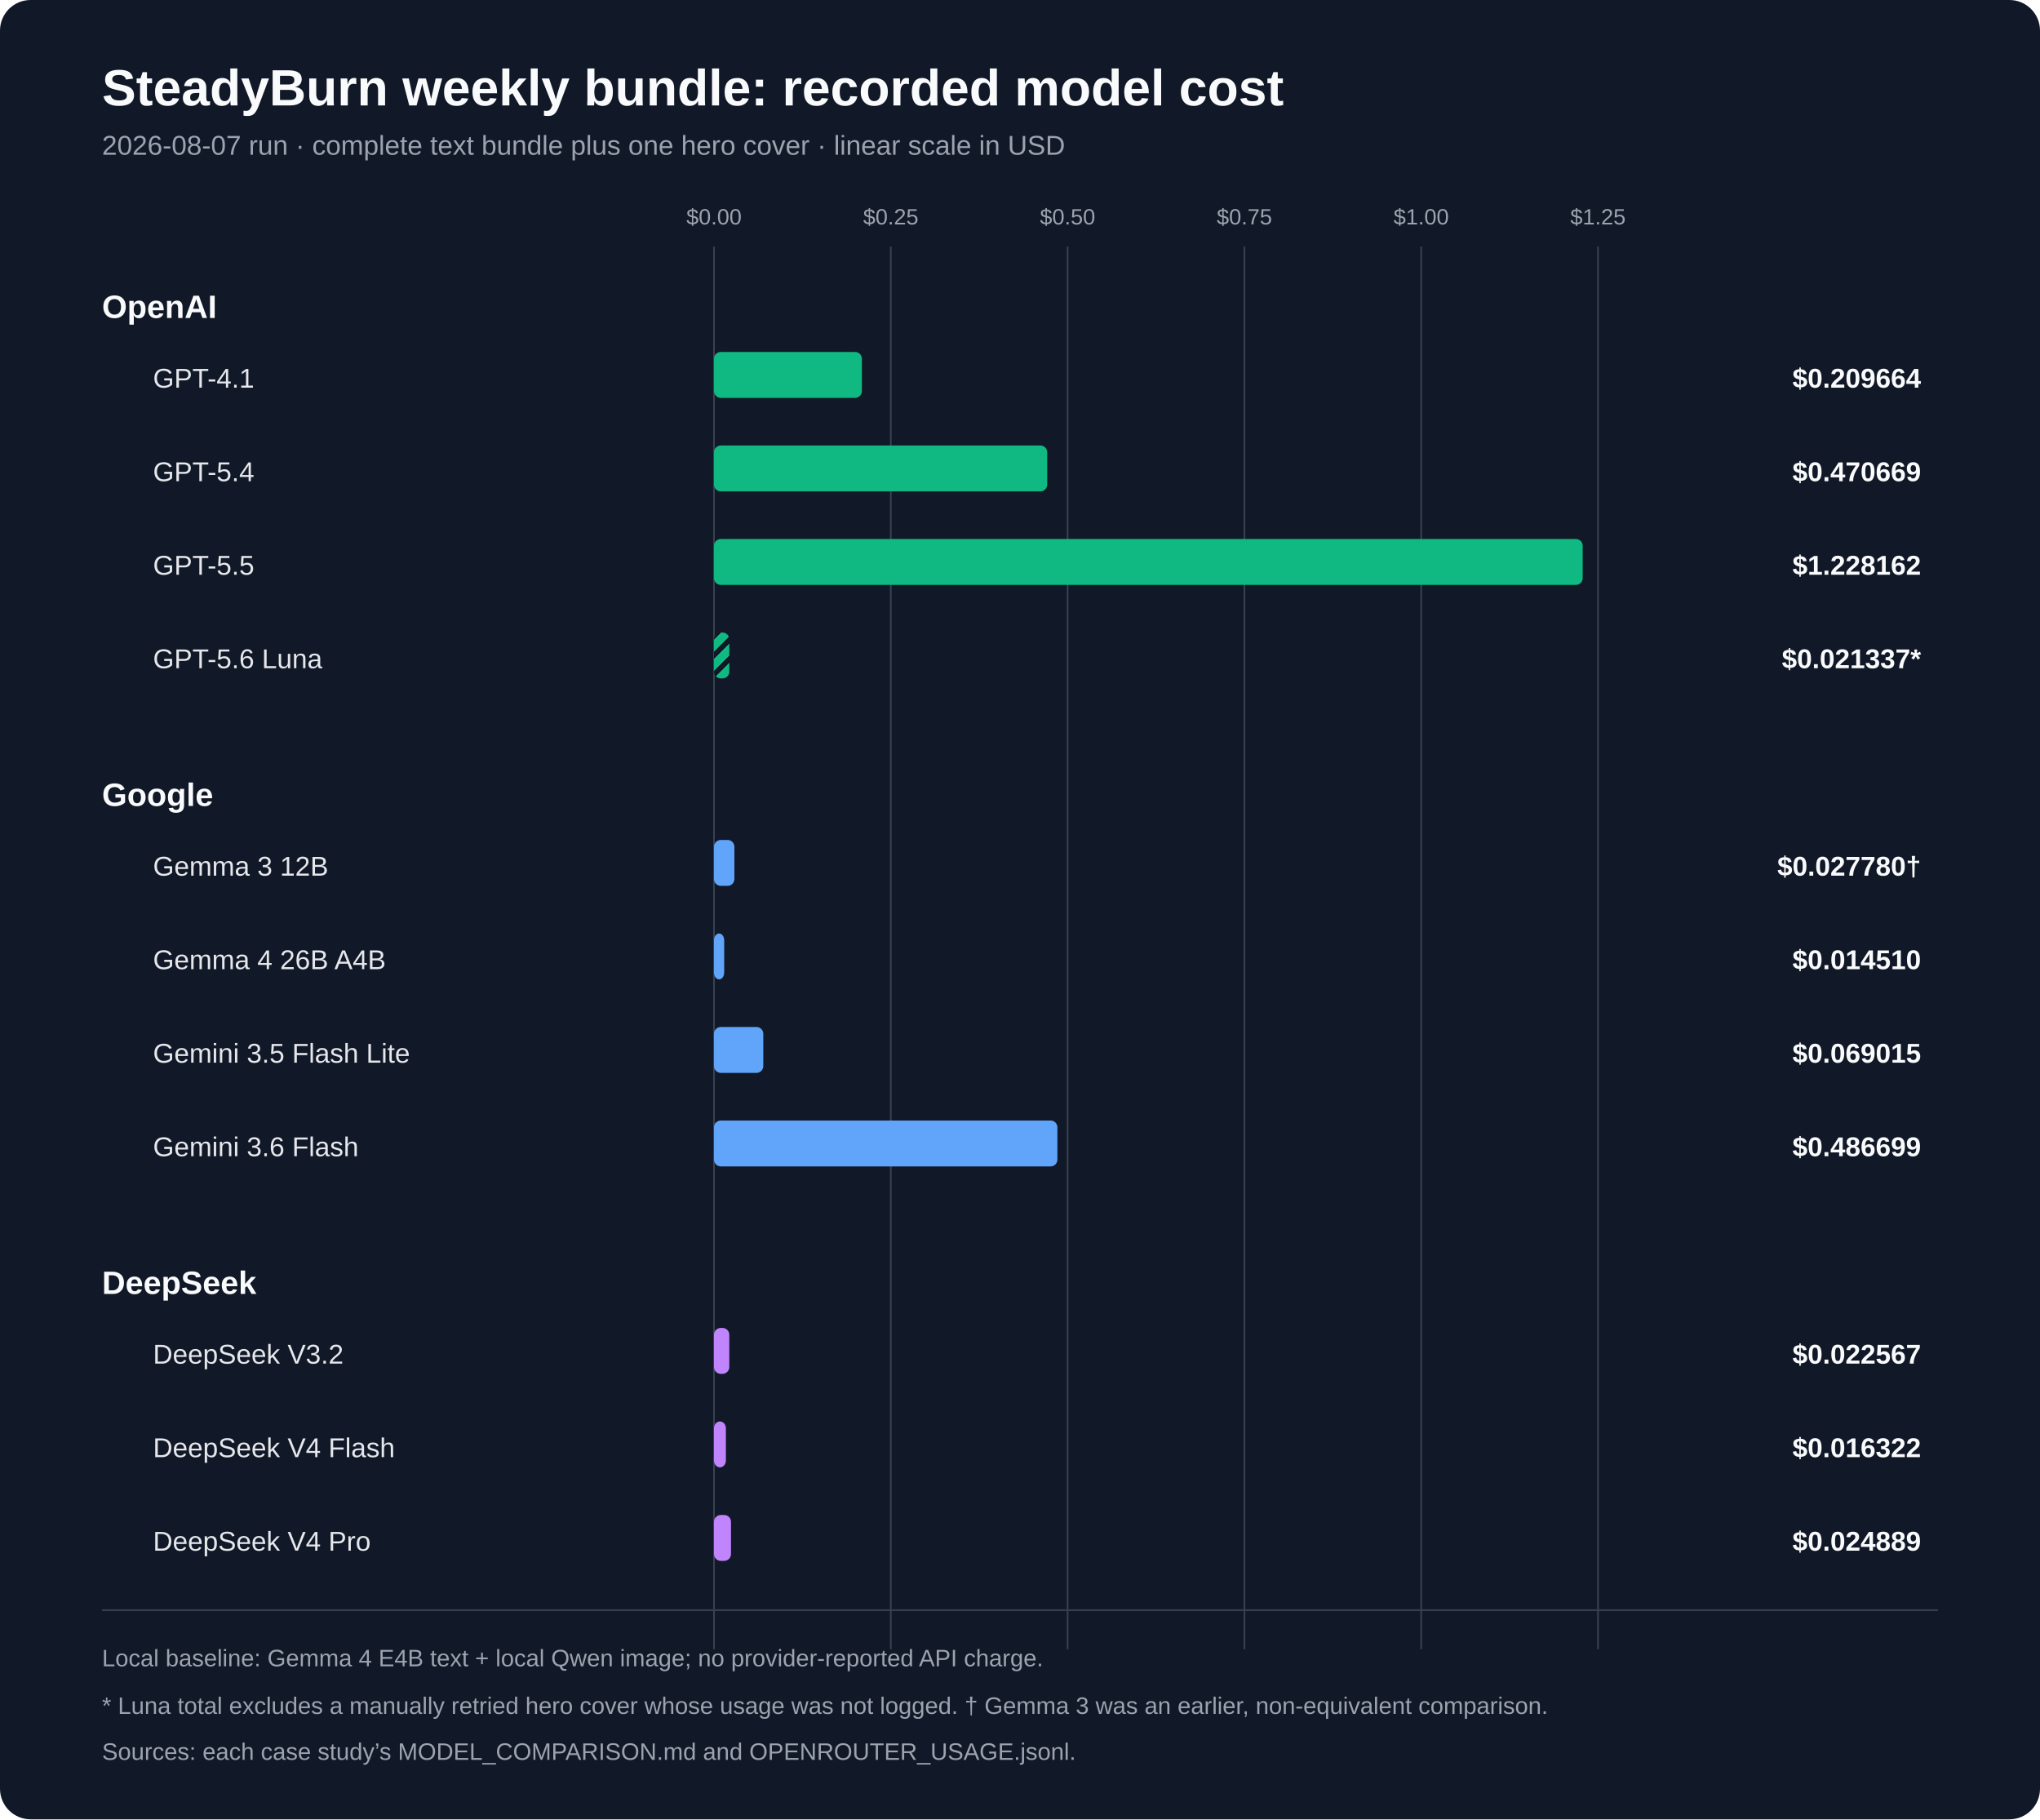
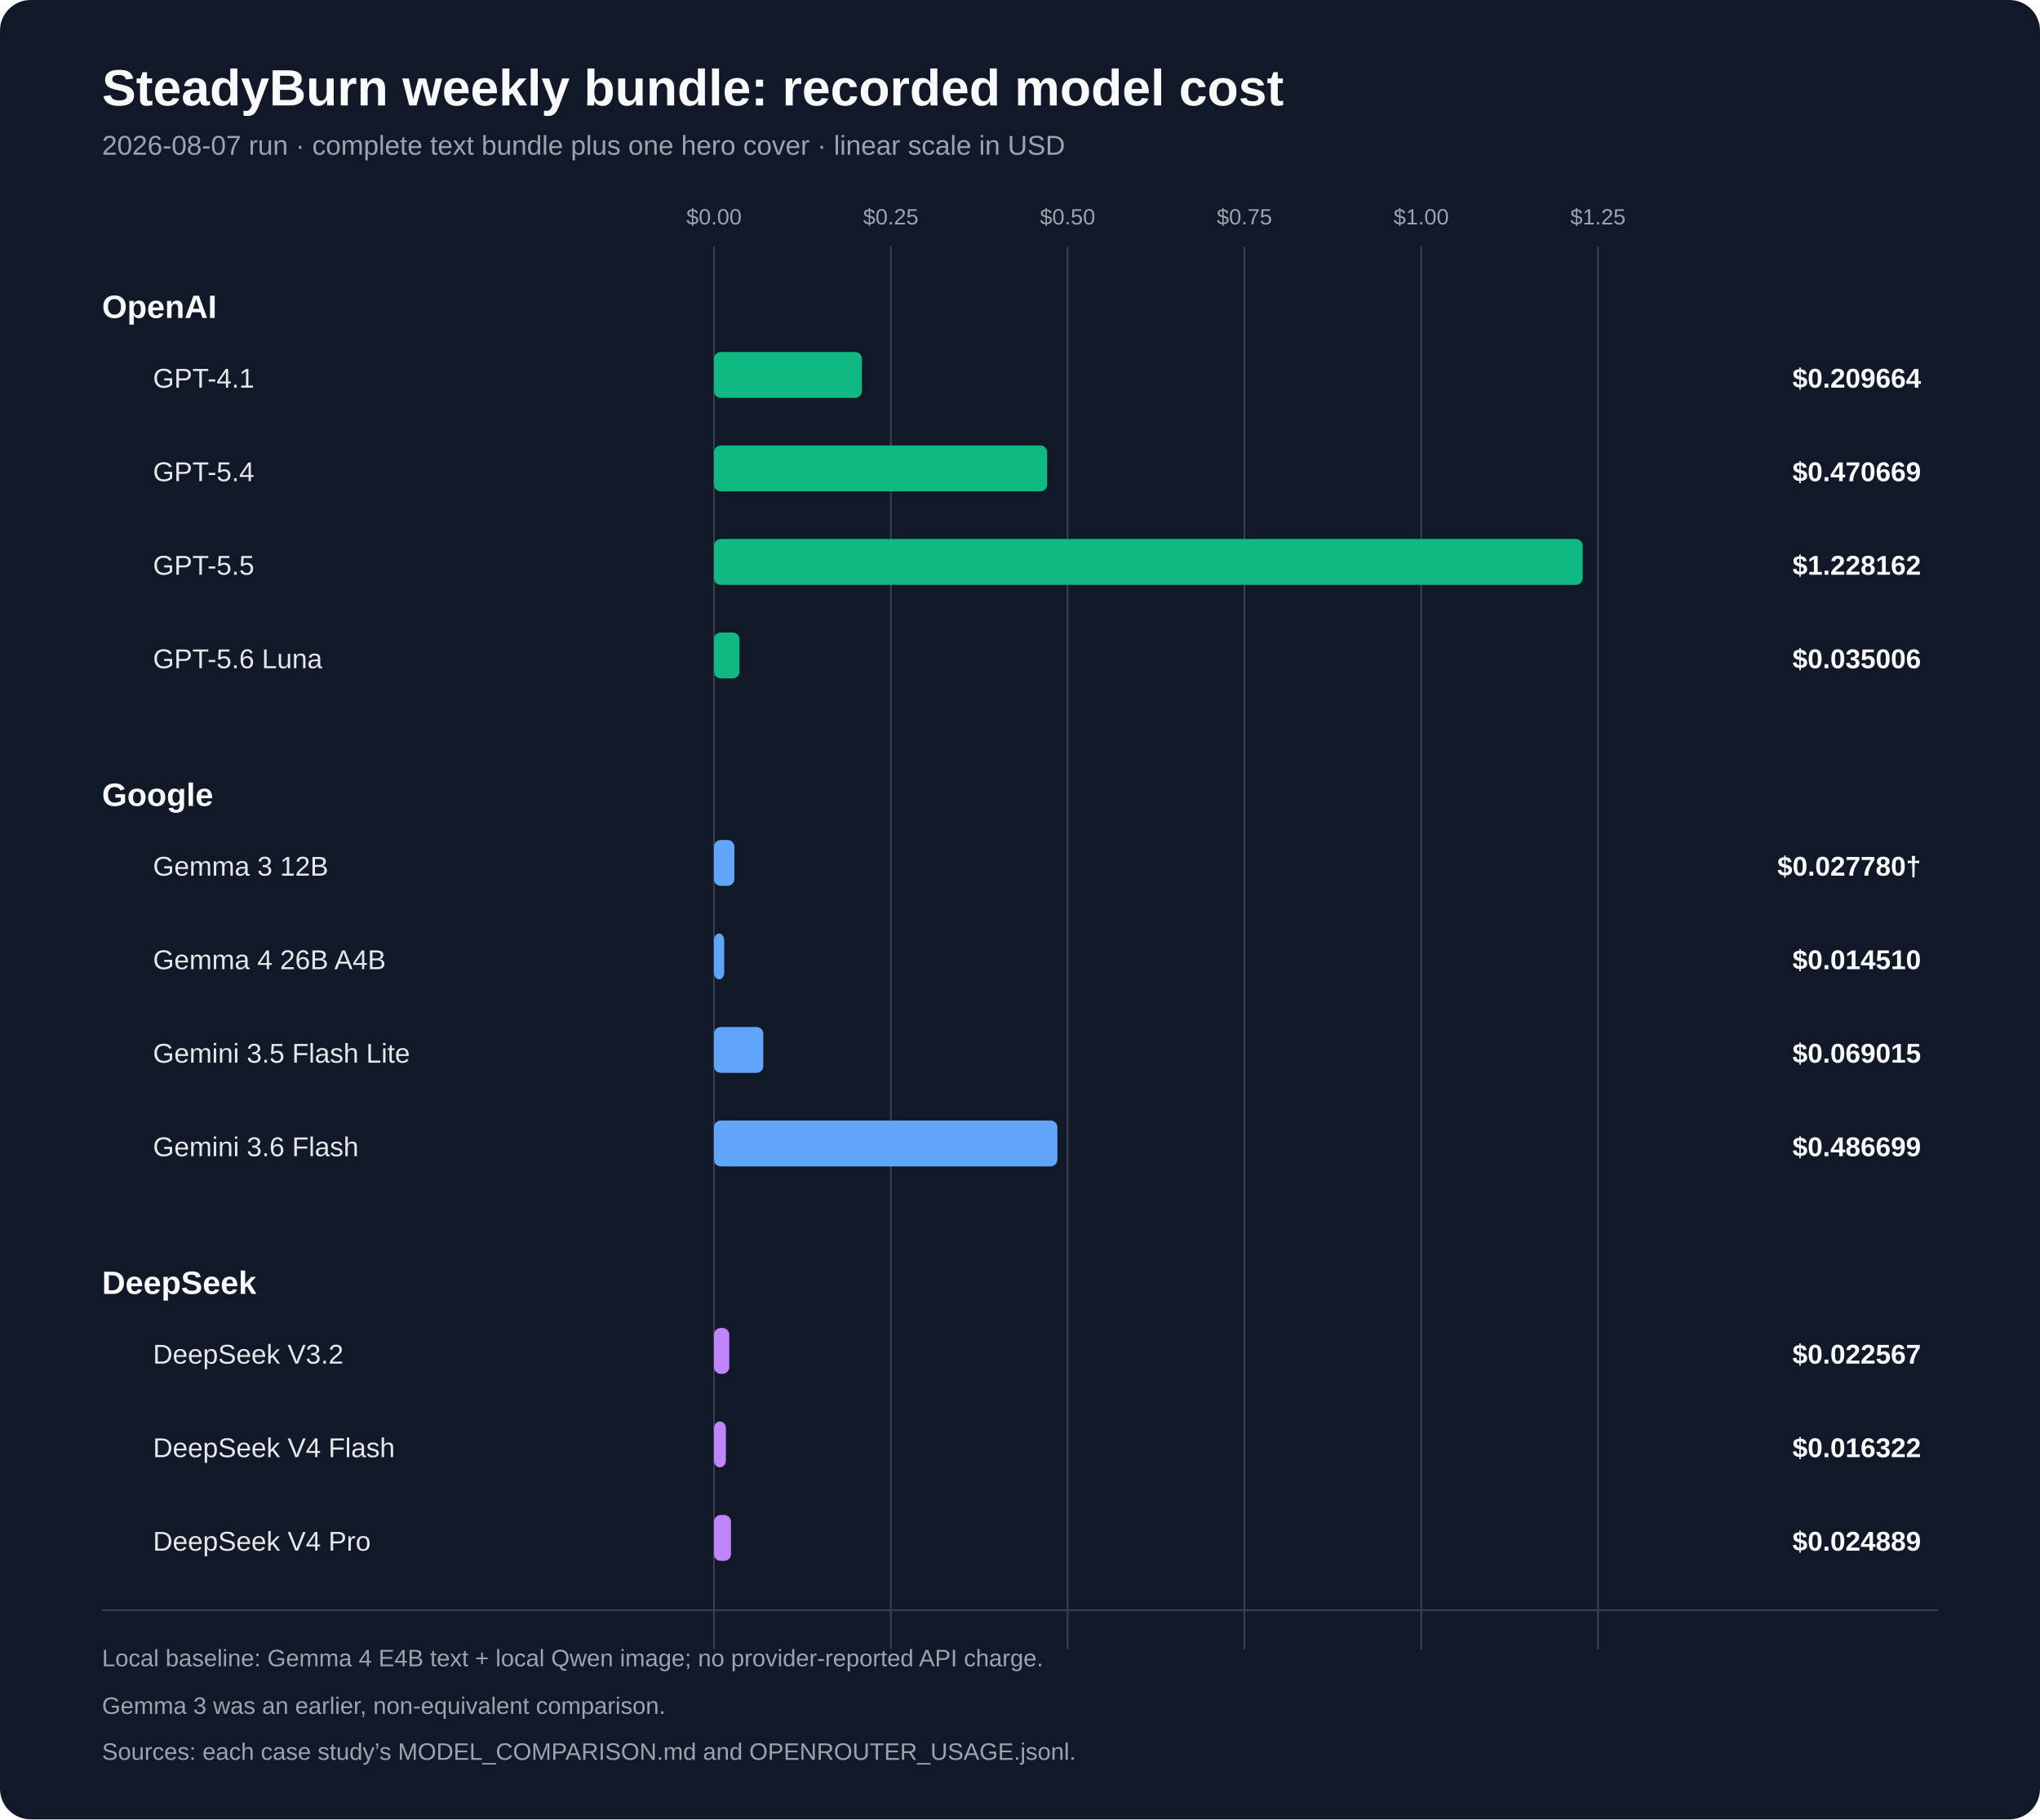
<svg xmlns="http://www.w3.org/2000/svg" width="1200" height="1070" viewBox="0 0 1200 1070" role="img" aria-labelledby="title description">
  <style>
    .bg { fill: #111827; }
    .title { fill: #f9fafb; font: 700 30px Arial, sans-serif; }
    .subtitle { fill: #9ca3af; font: 16px Arial, sans-serif; }
    .group { fill: #f9fafb; font: 700 19px Arial, sans-serif; }
    .label { fill: #e5e7eb; font: 16px Arial, sans-serif; }
    .value { fill: #f9fafb; font: 700 16px Arial, sans-serif; text-anchor: end; }
    .axis { fill: #9ca3af; font: 13px Arial, sans-serif; text-anchor: middle; }
    .note { fill: #9ca3af; font: 14px Arial, sans-serif; }
    .grid { stroke: #374151; stroke-width: 1; }
    .bar-openai { fill: #10b981; }
    .bar-google { fill: #60a5fa; }
    .bar-deepseek { fill: #c084fc; }
-     .bar-partial { fill: url(#partial); }
  </style>
-   <defs>
-     <pattern id="partial" width="8" height="8" patternUnits="userSpaceOnUse" patternTransform="rotate(45)">
-       <rect width="8" height="8" fill="#10b981" />
-       <rect width="3" height="8" fill="#111827" />
-     </pattern>
-   </defs>
  <rect class="bg" width="1200" height="1070" rx="18" />
  <text class="title" x="60" y="62">SteadyBurn weekly bundle: recorded model cost</text>
  <text class="subtitle" x="60" y="91">2026-08-07 run · complete text bundle plus one hero cover · linear scale in USD</text>
  <line class="grid" x1="420" y1="145" x2="420" y2="970" />
  <line class="grid" x1="524" y1="145" x2="524" y2="970" />
  <line class="grid" x1="628" y1="145" x2="628" y2="970" />
  <line class="grid" x1="732" y1="145" x2="732" y2="970" />
  <line class="grid" x1="836" y1="145" x2="836" y2="970" />
  <line class="grid" x1="940" y1="145" x2="940" y2="970" />
  <text class="axis" x="420" y="132">$0.00</text>
  <text class="axis" x="524" y="132">$0.25</text>
  <text class="axis" x="628" y="132">$0.50</text>
  <text class="axis" x="732" y="132">$0.75</text>
  <text class="axis" x="836" y="132">$1.00</text>
  <text class="axis" x="940" y="132">$1.25</text>
  <text class="group" x="60" y="187">OpenAI</text>
  <text class="label" x="90" y="228">GPT-4.1</text>
  <rect class="bar-openai" x="420" y="207" width="87" height="27" rx="4" />
  <text class="value" x="1130" y="228">$0.209664</text>
  <text class="label" x="90" y="283">GPT-5.4</text>
  <rect class="bar-openai" x="420" y="262" width="196" height="27" rx="4" />
  <text class="value" x="1130" y="283">$0.470669</text>
  <text class="label" x="90" y="338">GPT-5.5</text>
  <rect class="bar-openai" x="420" y="317" width="511" height="27" rx="4" />
  <text class="value" x="1130" y="338">$1.228162</text>
  <text class="label" x="90" y="393">GPT-5.6 Luna</text>
-   <rect class="bar-partial" x="420" y="372" width="9" height="27" rx="4" />
-   <text class="value" x="1130" y="393">$0.021337*</text>
+   <rect class="bar-openai" x="420" y="372" width="15" height="27" rx="4" />
+   <text class="value" x="1130" y="393">$0.035006</text>
  <text class="group" x="60" y="474">Google</text>
  <text class="label" x="90" y="515">Gemma 3 12B</text>
  <rect class="bar-google" x="420" y="494" width="12" height="27" rx="4" />
  <text class="value" x="1130" y="515">$0.027780†</text>
  <text class="label" x="90" y="570">Gemma 4 26B A4B</text>
  <rect class="bar-google" x="420" y="549" width="6" height="27" rx="4" />
  <text class="value" x="1130" y="570">$0.014510</text>
  <text class="label" x="90" y="625">Gemini 3.5 Flash Lite</text>
  <rect class="bar-google" x="420" y="604" width="29" height="27" rx="4" />
  <text class="value" x="1130" y="625">$0.069015</text>
  <text class="label" x="90" y="680">Gemini 3.6 Flash</text>
  <rect class="bar-google" x="420" y="659" width="202" height="27" rx="4" />
  <text class="value" x="1130" y="680">$0.486699</text>
  <text class="group" x="60" y="761">DeepSeek</text>
  <text class="label" x="90" y="802">DeepSeek V3.2</text>
  <rect class="bar-deepseek" x="420" y="781" width="9" height="27" rx="4" />
  <text class="value" x="1130" y="802">$0.022567</text>
  <text class="label" x="90" y="857">DeepSeek V4 Flash</text>
  <rect class="bar-deepseek" x="420" y="836" width="7" height="27" rx="4" />
  <text class="value" x="1130" y="857">$0.016322</text>
  <text class="label" x="90" y="912">DeepSeek V4 Pro</text>
  <rect class="bar-deepseek" x="420" y="891" width="10" height="27" rx="4" />
  <text class="value" x="1130" y="912">$0.024889</text>
  <line class="grid" x1="60" y1="947" x2="1140" y2="947" />
  <text class="note" x="60" y="980">Local baseline: Gemma 4 E4B text + local Qwen image; no provider-reported API charge.</text>
-   <text class="note" x="60" y="1008">* Luna total excludes a manually retried hero cover whose usage was not logged. † Gemma 3 was an earlier, non-equivalent comparison.</text>
+   <text class="note" x="60" y="1008">Gemma 3 was an earlier, non-equivalent comparison.</text>
  <text class="note" x="60" y="1035">Sources: each case study’s MODEL_COMPARISON.md and OPENROUTER_USAGE.jsonl.</text>
</svg>
